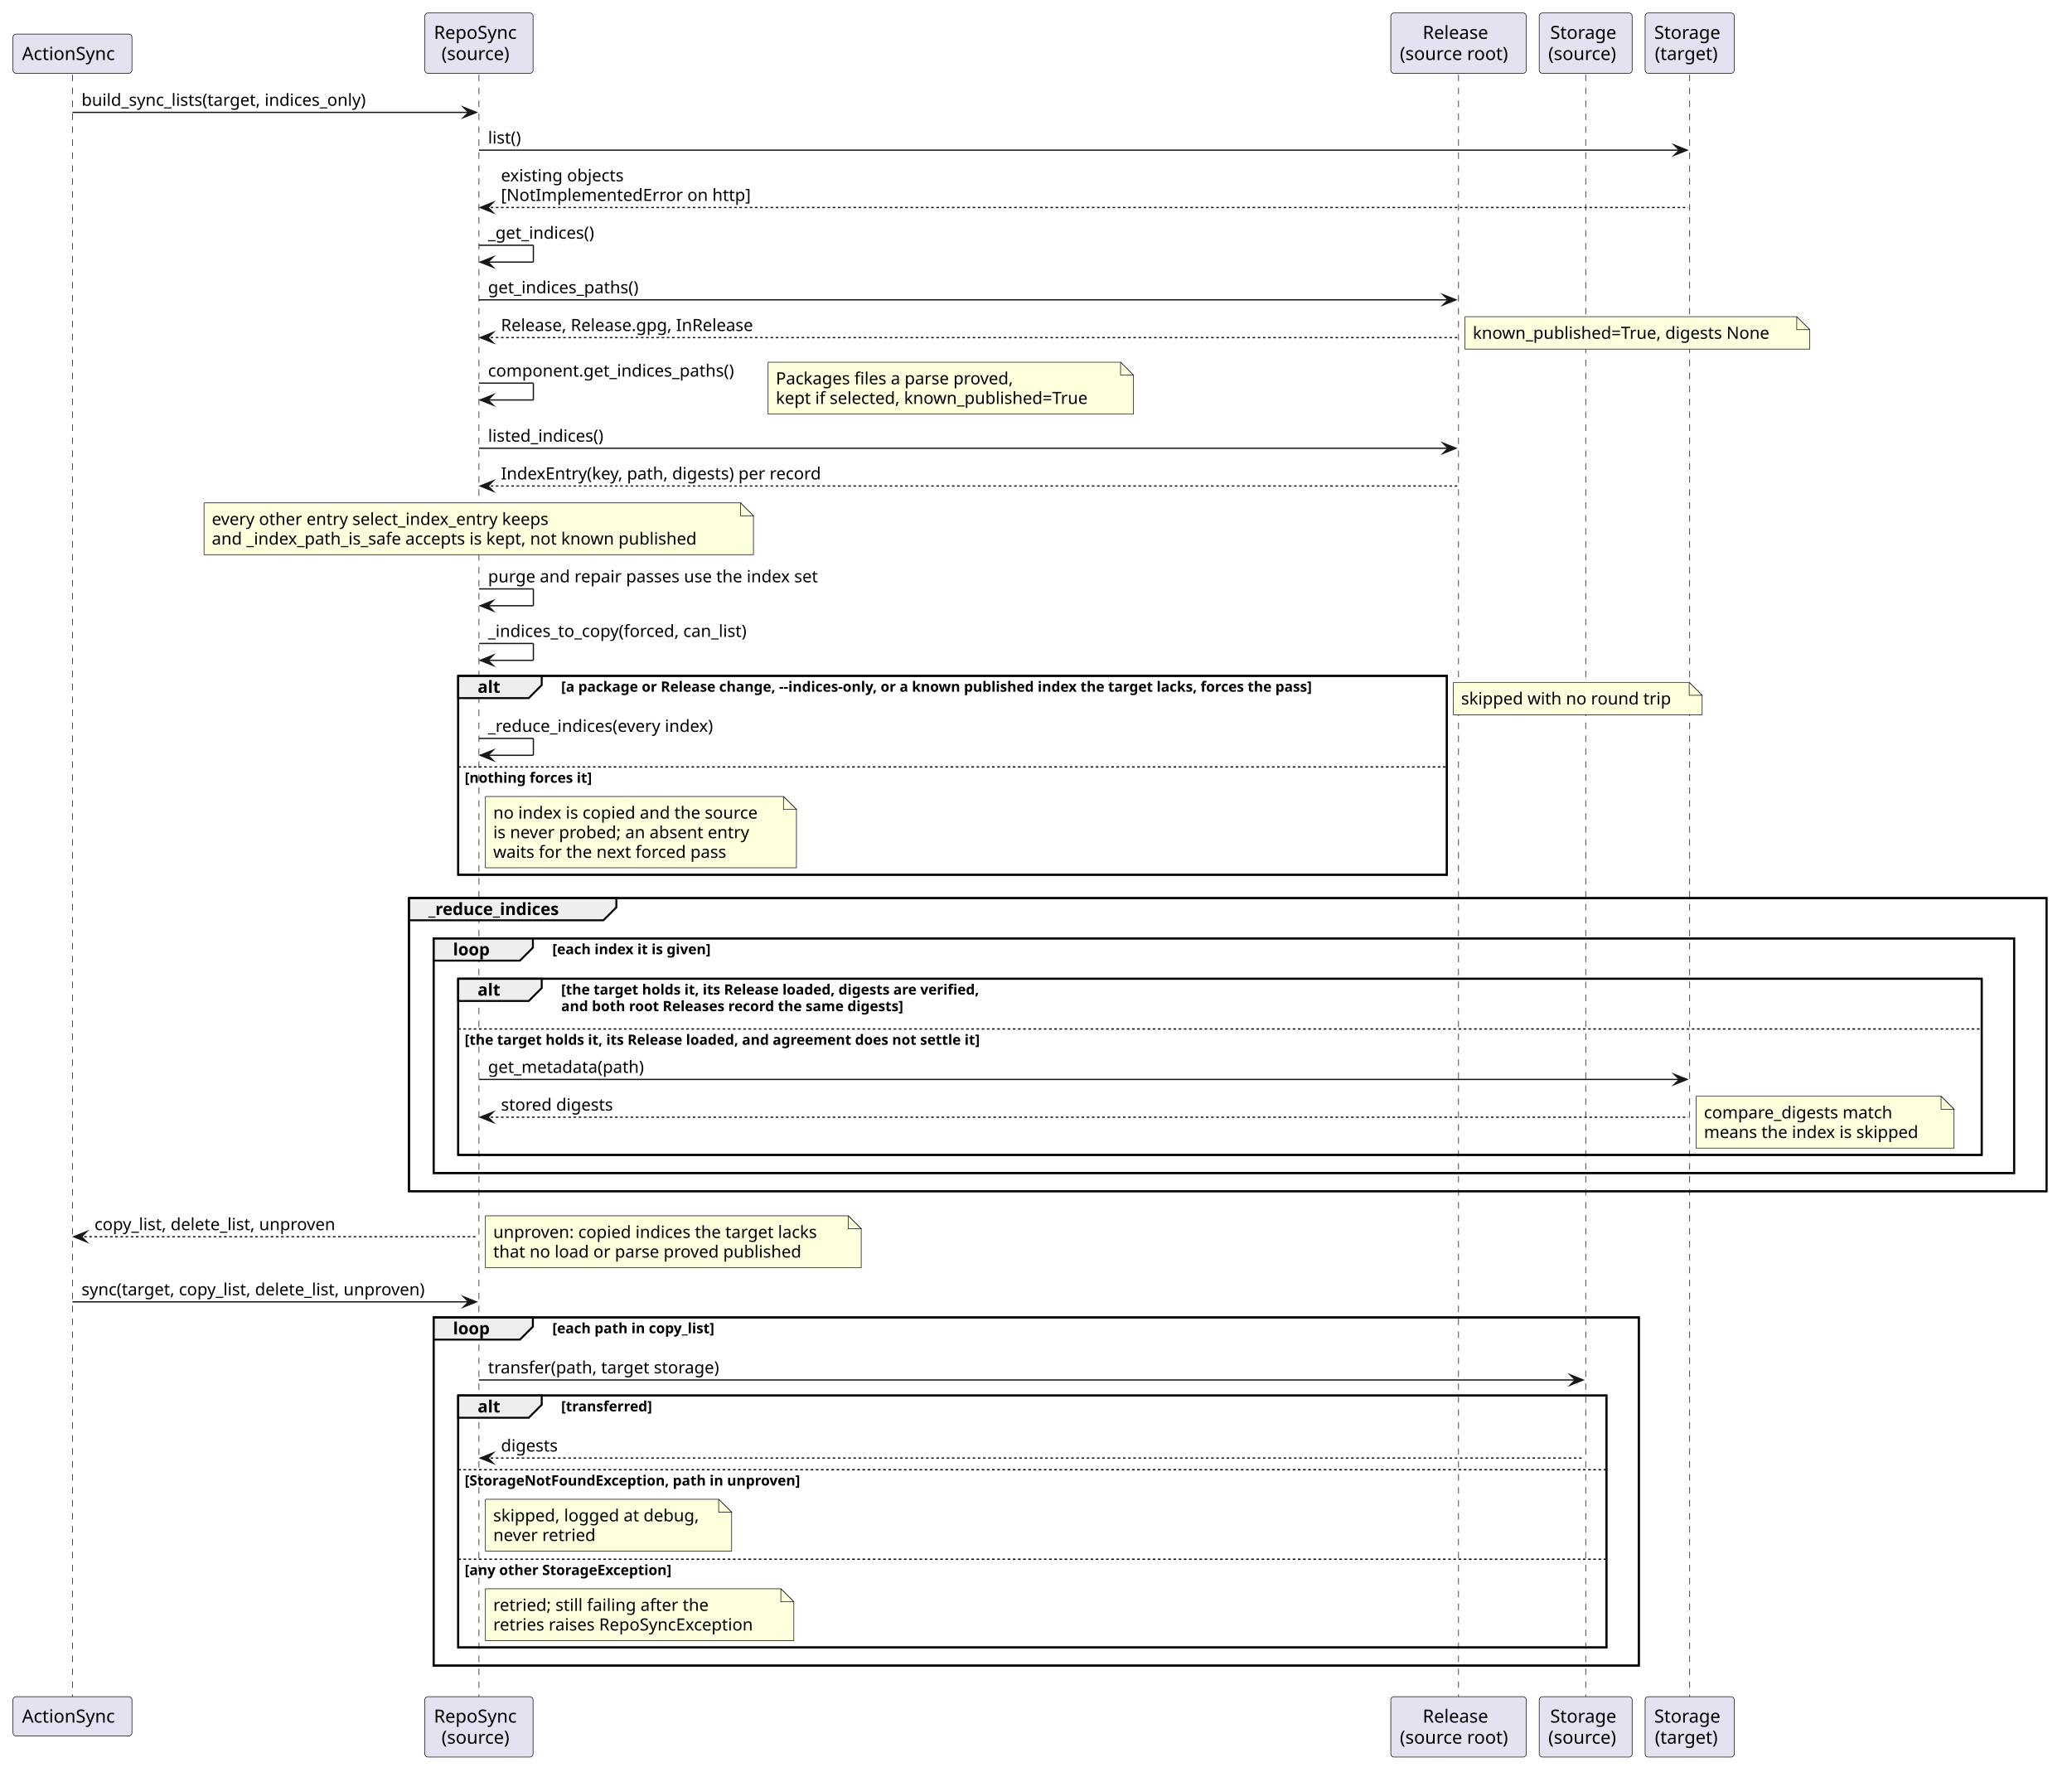
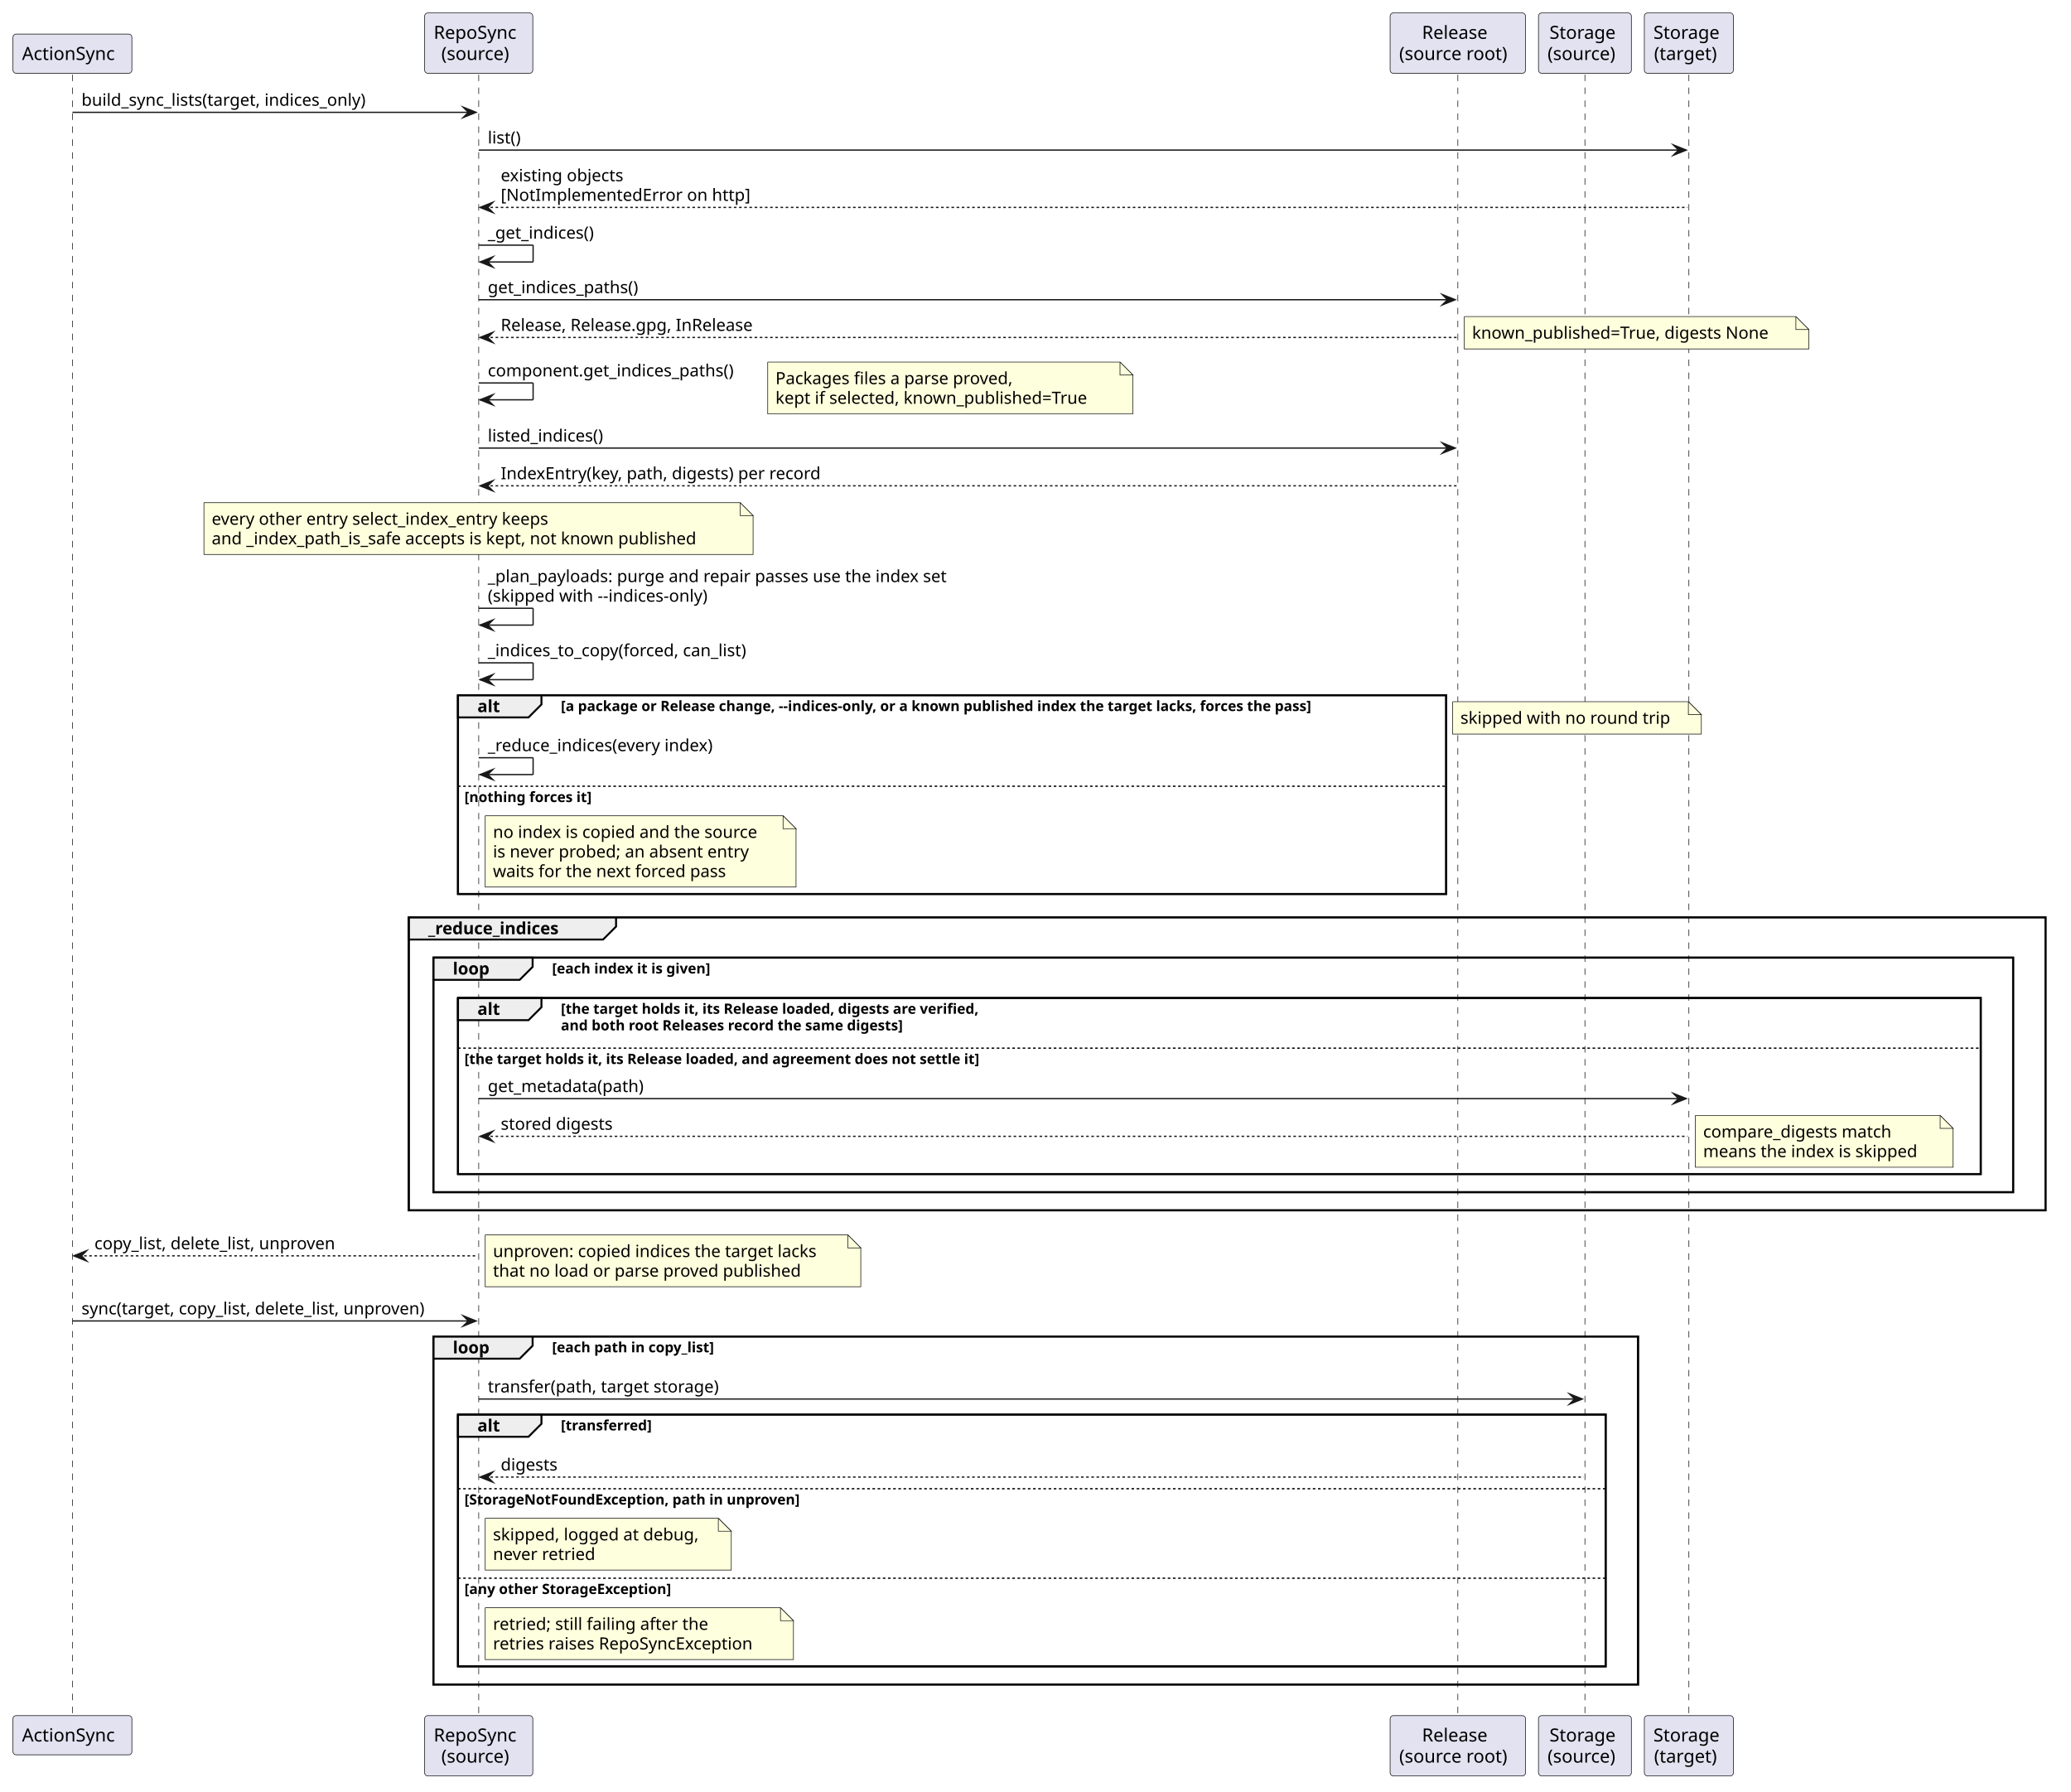
- <svg xmlns="http://www.w3.org/2000/svg" version="1.1" data-diagram-type="SEQUENCE" style="width:1599px;height:1367px;background:#FFFFFF;" width="1599px" height="1367px" viewBox="0 0 1599 1367" zoomAndPan="magnify" preserveAspectRatio="none" contentStyleType="text/css">
+ <svg xmlns="http://www.w3.org/2000/svg" version="1.1" data-diagram-type="SEQUENCE" style="width:1599px;height:1383px;background:#FFFFFF;" width="1599px" height="1383px" viewBox="0 0 1599 1383" zoomAndPan="magnify" preserveAspectRatio="none" contentStyleType="text/css">
  <defs />
  <g font-family="sans-serif" lengthAdjust="spacing">
-     <rect x="353.611" y="521.586" width="762.962" height="153.469" fill="none" style="stroke:#000;stroke-width:1.5;" />
-     <rect x="315.611" y="693.055" width="1263.698" height="226.211" fill="none" style="stroke:#000;stroke-width:1.5;" />
-     <rect x="334.611" y="724.188" width="1219.698" height="181.078" fill="none" style="stroke:#000;stroke-width:1.5;" />
-     <rect x="353.611" y="755.32" width="1175.698" height="135.945" fill="none" style="stroke:#000;stroke-width:1.5;" />
-     <rect x="334.611" y="1016.664" width="930.098" height="268.672" fill="none" style="stroke:#000;stroke-width:1.5;" />
-     <rect x="353.611" y="1076.93" width="886.098" height="194.406" fill="none" style="stroke:#000;stroke-width:1.5;" />
+     <rect x="353.611" y="536.719" width="762.962" height="153.469" fill="none" style="stroke:#000;stroke-width:1.5;" />
+     <rect x="315.611" y="708.188" width="1263.698" height="226.211" fill="none" style="stroke:#000;stroke-width:1.5;" />
+     <rect x="334.611" y="739.32" width="1219.698" height="181.078" fill="none" style="stroke:#000;stroke-width:1.5;" />
+     <rect x="353.611" y="770.453" width="1175.698" height="135.945" fill="none" style="stroke:#000;stroke-width:1.5;" />
+     <rect x="334.611" y="1031.797" width="930.098" height="268.672" fill="none" style="stroke:#000;stroke-width:1.5;" />
+     <rect x="353.611" y="1092.063" width="886.098" height="194.406" fill="none" style="stroke:#000;stroke-width:1.5;" />
    <g class="participant-lifeline" data-qualified-name="ActionSync" data-entity-uid="part1" id="part1-lifeline" data-source-line="1">
      <g>
-         <rect x="52.417" y="57.594" width="8" height="1251.742" fill="#000" fill-opacity="0" />
-         <line x1="55.917" y1="57.594" x2="55.917" y2="1309.336" style="stroke:#181818;stroke-width:0.5;stroke-dasharray:5,5;" />
+         <rect x="52.417" y="57.594" width="8" height="1266.875" fill="#000" fill-opacity="0" />
+         <line x1="55.917" y1="57.594" x2="55.917" y2="1324.469" style="stroke:#181818;stroke-width:0.5;stroke-dasharray:5,5;" />
      </g>
    </g>
    <g class="participant-lifeline" data-qualified-name="Src" data-entity-uid="part2" id="part2-lifeline" data-source-line="2">
      <g>
-         <rect x="366.111" y="57.594" width="8" height="1251.742" fill="#000" fill-opacity="0" />
-         <line x1="369.611" y1="57.594" x2="369.611" y2="1309.336" style="stroke:#181818;stroke-width:0.5;stroke-dasharray:5,5;" />
+         <rect x="366.111" y="57.594" width="8" height="1266.875" fill="#000" fill-opacity="0" />
+         <line x1="369.611" y1="57.594" x2="369.611" y2="1324.469" style="stroke:#181818;stroke-width:0.5;stroke-dasharray:5,5;" />
      </g>
    </g>
    <g class="participant-lifeline" data-qualified-name="Rel" data-entity-uid="part3" id="part3-lifeline" data-source-line="3">
      <g>
-         <rect x="1122.074" y="57.594" width="8" height="1251.742" fill="#000" fill-opacity="0" />
-         <line x1="1125.574" y1="57.594" x2="1125.574" y2="1309.336" style="stroke:#181818;stroke-width:0.5;stroke-dasharray:5,5;" />
+         <rect x="1122.074" y="57.594" width="8" height="1266.875" fill="#000" fill-opacity="0" />
+         <line x1="1125.574" y1="57.594" x2="1125.574" y2="1324.469" style="stroke:#181818;stroke-width:0.5;stroke-dasharray:5,5;" />
      </g>
    </g>
    <g class="participant-lifeline" data-qualified-name="SStor" data-entity-uid="part4" id="part4-lifeline" data-source-line="4">
      <g>
-         <rect x="1220.209" y="57.594" width="8" height="1251.742" fill="#000" fill-opacity="0" />
-         <line x1="1223.709" y1="57.594" x2="1223.709" y2="1309.336" style="stroke:#181818;stroke-width:0.5;stroke-dasharray:5,5;" />
+         <rect x="1220.209" y="57.594" width="8" height="1266.875" fill="#000" fill-opacity="0" />
+         <line x1="1223.709" y1="57.594" x2="1223.709" y2="1324.469" style="stroke:#181818;stroke-width:0.5;stroke-dasharray:5,5;" />
      </g>
    </g>
    <g class="participant-lifeline" data-qualified-name="TStor" data-entity-uid="part5" id="part5-lifeline" data-source-line="5">
      <g>
-         <rect x="1300.459" y="57.594" width="8" height="1251.742" fill="#000" fill-opacity="0" />
-         <line x1="1303.959" y1="57.594" x2="1303.959" y2="1309.336" style="stroke:#181818;stroke-width:0.5;stroke-dasharray:5,5;" />
+         <rect x="1300.459" y="57.594" width="8" height="1266.875" fill="#000" fill-opacity="0" />
+         <line x1="1303.959" y1="57.594" x2="1303.959" y2="1324.469" style="stroke:#181818;stroke-width:0.5;stroke-dasharray:5,5;" />
      </g>
    </g>
    <g class="participant participant-head" data-qualified-name="ActionSync" data-entity-uid="part1" id="part1-head" data-source-line="1">
      <rect x="10" y="26.297" width="91.834" height="30.297" fill="#E2E2F0" style="stroke:#181818;stroke-width:0.5;" rx="2.5" ry="2.5" />
      <text x="17" y="46.292" fill="#000" font-size="14" textLength="77.834">ActionSync</text>
    </g>
    <g class="participant participant-head" data-qualified-name="Src" data-entity-uid="part2" id="part2-head" data-source-line="2">
      <rect x="327.844" y="10" width="83.535" height="46.594" fill="#E2E2F0" style="stroke:#181818;stroke-width:0.5;" rx="2.5" ry="2.5" />
      <text x="334.844" y="29.995" fill="#000" font-size="14" textLength="69.535">RepoSync</text>
      <text x="340.75" y="46.292" fill="#000" font-size="14" textLength="57.723">(source)</text>
    </g>
    <g class="participant participant-head" data-qualified-name="Rel" data-entity-uid="part3" id="part3-head" data-source-line="3">
      <rect x="1073.299" y="10" width="104.549" height="46.594" fill="#E2E2F0" style="stroke:#181818;stroke-width:0.5;" rx="2.5" ry="2.5" />
      <text x="1097.909" y="29.995" fill="#000" font-size="14" textLength="55.33">Release</text>
      <text x="1080.299" y="46.292" fill="#000" font-size="14" textLength="90.549">(source root)</text>
    </g>
    <g class="participant participant-head" data-qualified-name="SStor" data-entity-uid="part4" id="part4-head" data-source-line="4">
      <rect x="1187.848" y="10" width="71.723" height="46.594" fill="#E2E2F0" style="stroke:#181818;stroke-width:0.5;" rx="2.5" ry="2.5" />
      <text x="1196.321" y="29.995" fill="#000" font-size="14" textLength="54.776">Storage</text>
      <text x="1194.848" y="46.292" fill="#000" font-size="14" textLength="57.723">(source)</text>
    </g>
    <g class="participant participant-head" data-qualified-name="TStor" data-entity-uid="part5" id="part5-head" data-source-line="5">
      <rect x="1269.571" y="10" width="68.776" height="46.594" fill="#E2E2F0" style="stroke:#181818;stroke-width:0.5;" rx="2.5" ry="2.5" />
      <text x="1276.571" y="29.995" fill="#000" font-size="14" textLength="54.776">Storage</text>
      <text x="1277.09" y="46.292" fill="#000" font-size="14" textLength="53.737">(target)</text>
    </g>
    <g class="participant participant-tail" data-qualified-name="ActionSync" data-entity-uid="part1" id="part1-tail" data-source-line="1">
-       <rect x="10" y="1309.336" width="91.834" height="30.297" fill="#E2E2F0" style="stroke:#181818;stroke-width:0.5;" rx="2.5" ry="2.5" />
-       <text x="17" y="1329.331" fill="#000" font-size="14" textLength="77.834">ActionSync</text>
+       <rect x="10" y="1324.469" width="91.834" height="30.297" fill="#E2E2F0" style="stroke:#181818;stroke-width:0.5;" rx="2.5" ry="2.5" />
+       <text x="17" y="1344.464" fill="#000" font-size="14" textLength="77.834">ActionSync</text>
    </g>
    <g class="participant participant-tail" data-qualified-name="Src" data-entity-uid="part2" id="part2-tail" data-source-line="2">
-       <rect x="327.844" y="1309.336" width="83.535" height="46.594" fill="#E2E2F0" style="stroke:#181818;stroke-width:0.5;" rx="2.5" ry="2.5" />
-       <text x="334.844" y="1329.331" fill="#000" font-size="14" textLength="69.535">RepoSync</text>
-       <text x="340.75" y="1345.628" fill="#000" font-size="14" textLength="57.723">(source)</text>
+       <rect x="327.844" y="1324.469" width="83.535" height="46.594" fill="#E2E2F0" style="stroke:#181818;stroke-width:0.5;" rx="2.5" ry="2.5" />
+       <text x="334.844" y="1344.464" fill="#000" font-size="14" textLength="69.535">RepoSync</text>
+       <text x="340.75" y="1360.761" fill="#000" font-size="14" textLength="57.723">(source)</text>
    </g>
    <g class="participant participant-tail" data-qualified-name="Rel" data-entity-uid="part3" id="part3-tail" data-source-line="3">
-       <rect x="1073.299" y="1309.336" width="104.549" height="46.594" fill="#E2E2F0" style="stroke:#181818;stroke-width:0.5;" rx="2.5" ry="2.5" />
-       <text x="1097.909" y="1329.331" fill="#000" font-size="14" textLength="55.33">Release</text>
-       <text x="1080.299" y="1345.628" fill="#000" font-size="14" textLength="90.549">(source root)</text>
+       <rect x="1073.299" y="1324.469" width="104.549" height="46.594" fill="#E2E2F0" style="stroke:#181818;stroke-width:0.5;" rx="2.5" ry="2.5" />
+       <text x="1097.909" y="1344.464" fill="#000" font-size="14" textLength="55.33">Release</text>
+       <text x="1080.299" y="1360.761" fill="#000" font-size="14" textLength="90.549">(source root)</text>
    </g>
    <g class="participant participant-tail" data-qualified-name="SStor" data-entity-uid="part4" id="part4-tail" data-source-line="4">
-       <rect x="1187.848" y="1309.336" width="71.723" height="46.594" fill="#E2E2F0" style="stroke:#181818;stroke-width:0.5;" rx="2.5" ry="2.5" />
-       <text x="1196.321" y="1329.331" fill="#000" font-size="14" textLength="54.776">Storage</text>
-       <text x="1194.848" y="1345.628" fill="#000" font-size="14" textLength="57.723">(source)</text>
+       <rect x="1187.848" y="1324.469" width="71.723" height="46.594" fill="#E2E2F0" style="stroke:#181818;stroke-width:0.5;" rx="2.5" ry="2.5" />
+       <text x="1196.321" y="1344.464" fill="#000" font-size="14" textLength="54.776">Storage</text>
+       <text x="1194.848" y="1360.761" fill="#000" font-size="14" textLength="57.723">(source)</text>
    </g>
    <g class="participant participant-tail" data-qualified-name="TStor" data-entity-uid="part5" id="part5-tail" data-source-line="5">
-       <rect x="1269.571" y="1309.336" width="68.776" height="46.594" fill="#E2E2F0" style="stroke:#181818;stroke-width:0.5;" rx="2.5" ry="2.5" />
-       <text x="1276.571" y="1329.331" fill="#000" font-size="14" textLength="54.776">Storage</text>
-       <text x="1277.09" y="1345.628" fill="#000" font-size="14" textLength="53.737">(target)</text>
+       <rect x="1269.571" y="1324.469" width="68.776" height="46.594" fill="#E2E2F0" style="stroke:#181818;stroke-width:0.5;" rx="2.5" ry="2.5" />
+       <text x="1276.571" y="1344.464" fill="#000" font-size="14" textLength="54.776">Storage</text>
+       <text x="1277.09" y="1360.761" fill="#000" font-size="14" textLength="53.737">(target)</text>
    </g>
    <g class="message" data-entity-1="part1" data-entity-2="part2" id="msg1" data-source-line="7">
      <polygon points="357.611,82.727,367.611,86.727,357.611,90.727,361.611,86.727" fill="#181818" style="stroke:#181818;stroke-width:1;stroke-linejoin:miter;stroke-miterlimit:10;" />
      <line x1="55.917" y1="86.727" x2="363.611" y2="86.727" style="stroke:#181818;stroke-width:1;" />
      <text x="62.917" y="81.661" fill="#000" font-size="13" textLength="238.481">build_sync_lists(target, indices_only)</text>
    </g>
    <g class="message" data-entity-1="part2" data-entity-2="part5" id="msg2" data-source-line="8">
      <polygon points="1291.959,111.859,1301.959,115.859,1291.959,119.859,1295.959,115.859" fill="#181818" style="stroke:#181818;stroke-width:1;stroke-linejoin:miter;stroke-miterlimit:10;" />
      <line x1="369.611" y1="115.859" x2="1297.959" y2="115.859" style="stroke:#181818;stroke-width:1;" />
      <text x="376.611" y="110.793" fill="#000" font-size="13" textLength="29.237">list()</text>
    </g>
    <g class="message" data-entity-1="part5" data-entity-2="part2" id="msg3" data-source-line="9">
      <polygon points="380.611,156.125,370.611,160.125,380.611,164.125,376.611,160.125" fill="#181818" style="stroke:#181818;stroke-width:1;stroke-linejoin:miter;stroke-miterlimit:10;" />
      <line x1="374.611" y1="160.125" x2="1302.959" y2="160.125" style="stroke:#181818;stroke-width:1;stroke-dasharray:2,2;" />
      <text x="386.611" y="139.926" fill="#000" font-size="13" textLength="102.242">existing objects</text>
      <text x="386.611" y="155.059" fill="#000" font-size="13" textLength="202.871">[NotImplementedError on http]</text>
    </g>
    <g class="message" data-entity-1="part2" data-entity-2="part2" id="msg4" data-source-line="11">
      <line x1="369.611" y1="189.258" x2="411.611" y2="189.258" style="stroke:#181818;stroke-width:1;" />
      <line x1="411.611" y1="189.258" x2="411.611" y2="202.258" style="stroke:#181818;stroke-width:1;" />
      <line x1="370.611" y1="202.258" x2="411.611" y2="202.258" style="stroke:#181818;stroke-width:1;" />
      <polygon points="380.611,198.258,370.611,202.258,380.611,206.258,376.611,202.258" fill="#181818" style="stroke:#181818;stroke-width:1;stroke-linejoin:miter;stroke-miterlimit:10;" />
      <text x="376.611" y="184.192" fill="#000" font-size="13" textLength="90.124">_get_indices()</text>
    </g>
    <g class="message" data-entity-1="part2" data-entity-2="part3" id="msg5" data-source-line="12">
      <polygon points="1113.574,227.391,1123.574,231.391,1113.574,235.391,1117.574,231.391" fill="#181818" style="stroke:#181818;stroke-width:1;stroke-linejoin:miter;stroke-miterlimit:10;" />
      <line x1="369.611" y1="231.391" x2="1119.574" y2="231.391" style="stroke:#181818;stroke-width:1;" />
      <text x="376.611" y="226.325" fill="#000" font-size="13" textLength="126.452">get_indices_paths()</text>
    </g>
    <g class="message" data-entity-1="part3" data-entity-2="part2" id="msg6" data-source-line="13">
      <polygon points="380.611,256.523,370.611,260.523,380.611,264.523,376.611,260.523" fill="#181818" style="stroke:#181818;stroke-width:1;stroke-linejoin:miter;stroke-miterlimit:10;" />
      <line x1="374.611" y1="260.523" x2="1124.574" y2="260.523" style="stroke:#181818;stroke-width:1;stroke-dasharray:2,2;" />
      <text x="386.611" y="255.458" fill="#000" font-size="13" textLength="211.625">Release, Release.gpg, InRelease</text>
    </g>
    <path d="M1130.574,244.391 L1130.574,269.391 L1396.574,269.391 L1396.574,254.391 L1386.574,244.391 L1130.574,244.391" style="stroke:#181818;stroke-width:0.5;" fill="#FEFFDD" />
    <path d="M1386.574,244.391 L1386.574,254.391 L1396.574,254.391 L1386.574,244.391" style="stroke:#181818;stroke-width:0.5;" fill="#FEFFDD" />
    <text x="1136.574" y="261.458" fill="#000" font-size="13" textLength="245.807">known_published=True, digests None</text>
    <g class="message" data-entity-1="part2" data-entity-2="part2" id="msg7" data-source-line="15">
      <line x1="369.611" y1="295.656" x2="411.611" y2="295.656" style="stroke:#181818;stroke-width:1;" />
      <line x1="411.611" y1="295.656" x2="411.611" y2="308.656" style="stroke:#181818;stroke-width:1;" />
      <line x1="370.611" y1="308.656" x2="411.611" y2="308.656" style="stroke:#181818;stroke-width:1;" />
      <polygon points="380.611,304.656,370.611,308.656,380.611,312.656,376.611,308.656" fill="#181818" style="stroke:#181818;stroke-width:1;stroke-linejoin:miter;stroke-miterlimit:10;" />
      <text x="376.611" y="290.59" fill="#000" font-size="13" textLength="204.128">component.get_indices_paths()</text>
    </g>
    <path d="M592.739,279.523 L592.739,319.523 L874.739,319.523 L874.739,289.523 L864.739,279.523 L592.739,279.523" style="stroke:#181818;stroke-width:0.5;" fill="#FEFFDD" />
    <path d="M864.739,279.523 L864.739,289.523 L874.739,289.523 L864.739,279.523" style="stroke:#181818;stroke-width:0.5;" fill="#FEFFDD" />
    <text x="598.739" y="296.59" fill="#000" font-size="13" textLength="198.498">Packages files a parse proved,</text>
    <text x="598.739" y="311.723" fill="#000" font-size="13" textLength="261.206">kept if selected, known_published=True</text>
    <g class="message" data-entity-1="part2" data-entity-2="part3" id="msg8" data-source-line="17">
      <polygon points="1113.574,341.922,1123.574,345.922,1113.574,349.922,1117.574,345.922" fill="#181818" style="stroke:#181818;stroke-width:1;stroke-linejoin:miter;stroke-miterlimit:10;" />
      <line x1="369.611" y1="345.922" x2="1119.574" y2="345.922" style="stroke:#181818;stroke-width:1;" />
      <text x="376.611" y="340.856" fill="#000" font-size="13" textLength="97.621">listed_indices()</text>
    </g>
    <g class="message" data-entity-1="part3" data-entity-2="part2" id="msg9" data-source-line="18">
      <polygon points="380.611,371.055,370.611,375.055,380.611,379.055,376.611,375.055" fill="#181818" style="stroke:#181818;stroke-width:1;stroke-linejoin:miter;stroke-miterlimit:10;" />
      <line x1="374.611" y1="375.055" x2="1124.574" y2="375.055" style="stroke:#181818;stroke-width:1;stroke-dasharray:2,2;" />
      <text x="386.611" y="369.989" fill="#000" font-size="13" textLength="268.709">IndexEntry(key, path, digests) per record</text>
    </g>
    <path d="M157.453,388.055 L157.453,428.055 L581.453,428.055 L581.453,398.055 L571.453,388.055 L157.453,388.055" style="stroke:#181818;stroke-width:0.5;" fill="#FEFFDD" />
    <path d="M571.453,388.055 L571.453,398.055 L581.453,398.055 L571.453,388.055" style="stroke:#181818;stroke-width:0.5;" fill="#FEFFDD" />
    <text x="163.453" y="405.122" fill="#000" font-size="13" textLength="282.604">every other entry select_index_entry keeps</text>
    <text x="163.453" y="420.254" fill="#000" font-size="13" textLength="403.317">and _index_path_is_safe accepts is kept, not known published</text>
    <g class="message" data-entity-1="part2" data-entity-2="part2" id="msg10" data-source-line="22">
-       <line x1="369.611" y1="454.453" x2="411.611" y2="454.453" style="stroke:#181818;stroke-width:1;" />
-       <line x1="411.611" y1="454.453" x2="411.611" y2="467.453" style="stroke:#181818;stroke-width:1;" />
-       <line x1="370.611" y1="467.453" x2="411.611" y2="467.453" style="stroke:#181818;stroke-width:1;" />
-       <polygon points="380.611,463.453,370.611,467.453,380.611,471.453,376.611,467.453" fill="#181818" style="stroke:#181818;stroke-width:1;stroke-linejoin:miter;stroke-miterlimit:10;" />
-       <text x="376.611" y="449.387" fill="#000" font-size="13" textLength="274.53">purge and repair passes use the index set</text>
+       <line x1="369.611" y1="469.586" x2="411.611" y2="469.586" style="stroke:#181818;stroke-width:1;" />
+       <line x1="411.611" y1="469.586" x2="411.611" y2="482.586" style="stroke:#181818;stroke-width:1;" />
+       <line x1="370.611" y1="482.586" x2="411.611" y2="482.586" style="stroke:#181818;stroke-width:1;" />
+       <polygon points="380.611,478.586,370.611,482.586,380.611,486.586,376.611,482.586" fill="#181818" style="stroke:#181818;stroke-width:1;stroke-linejoin:miter;stroke-miterlimit:10;" />
+       <text x="376.611" y="449.387" fill="#000" font-size="13" textLength="382.58">_plan_payloads: purge and repair passes use the index set</text>
+       <text x="376.611" y="464.52" fill="#000" font-size="13" textLength="183.86">(skipped with --indices-only)</text>
    </g>
    <g class="message" data-entity-1="part2" data-entity-2="part2" id="msg11" data-source-line="24">
-       <line x1="369.611" y1="496.586" x2="411.611" y2="496.586" style="stroke:#181818;stroke-width:1;" />
-       <line x1="411.611" y1="496.586" x2="411.611" y2="509.586" style="stroke:#181818;stroke-width:1;" />
-       <line x1="370.611" y1="509.586" x2="411.611" y2="509.586" style="stroke:#181818;stroke-width:1;" />
-       <polygon points="380.611,505.586,370.611,509.586,380.611,513.586,376.611,509.586" fill="#181818" style="stroke:#181818;stroke-width:1;stroke-linejoin:miter;stroke-miterlimit:10;" />
-       <text x="376.611" y="491.52" fill="#000" font-size="13" textLength="217.858">_indices_to_copy(forced, can_list)</text>
-     </g>
-     <path d="M353.611,521.586 L418.054,521.586 L418.054,528.719 L408.054,538.719 L353.611,538.719 L353.611,521.586" style="stroke:#000;stroke-width:1.5;" fill="#EEE" />
-     <rect x="353.611" y="521.586" width="762.962" height="153.469" fill="none" style="stroke:#000;stroke-width:1.5;" />
-     <text x="368.611" y="534.653" fill="#000" font-size="13" textLength="19.443" font-weight="700">alt</text>
-     <text x="433.054" y="533.796" fill="#000" font-size="11" textLength="667.52" font-weight="700">[a package or Release change, --indices-only, or a known published index the target lacks, forces the pass]</text>
-     <path d="M1121.574,526.586 L1121.574,551.586 L1313.574,551.586 L1313.574,536.586 L1303.574,526.586 L1121.574,526.586" style="stroke:#181818;stroke-width:0.5;" fill="#FEFFDD" />
-     <path d="M1303.574,526.586 L1303.574,536.586 L1313.574,536.586 L1303.574,526.586" style="stroke:#181818;stroke-width:0.5;" fill="#FEFFDD" />
-     <text x="1127.574" y="543.653" fill="#000" font-size="13" textLength="171.304">skipped with no round trip</text>
+       <line x1="369.611" y1="511.719" x2="411.611" y2="511.719" style="stroke:#181818;stroke-width:1;" />
+       <line x1="411.611" y1="511.719" x2="411.611" y2="524.719" style="stroke:#181818;stroke-width:1;" />
+       <line x1="370.611" y1="524.719" x2="411.611" y2="524.719" style="stroke:#181818;stroke-width:1;" />
+       <polygon points="380.611,520.719,370.611,524.719,380.611,528.719,376.611,524.719" fill="#181818" style="stroke:#181818;stroke-width:1;stroke-linejoin:miter;stroke-miterlimit:10;" />
+       <text x="376.611" y="506.653" fill="#000" font-size="13" textLength="217.858">_indices_to_copy(forced, can_list)</text>
+     </g>
+     <path d="M353.611,536.719 L418.054,536.719 L418.054,543.852 L408.054,553.852 L353.611,553.852 L353.611,536.719" style="stroke:#000;stroke-width:1.5;" fill="#EEE" />
+     <rect x="353.611" y="536.719" width="762.962" height="153.469" fill="none" style="stroke:#000;stroke-width:1.5;" />
+     <text x="368.611" y="549.786" fill="#000" font-size="13" textLength="19.443" font-weight="700">alt</text>
+     <text x="433.054" y="548.929" fill="#000" font-size="11" textLength="667.52" font-weight="700">[a package or Release change, --indices-only, or a known published index the target lacks, forces the pass]</text>
+     <path d="M1121.574,541.719 L1121.574,566.719 L1313.574,566.719 L1313.574,551.719 L1303.574,541.719 L1121.574,541.719" style="stroke:#181818;stroke-width:0.5;" fill="#FEFFDD" />
+     <path d="M1303.574,541.719 L1303.574,551.719 L1313.574,551.719 L1303.574,541.719" style="stroke:#181818;stroke-width:0.5;" fill="#FEFFDD" />
+     <text x="1127.574" y="558.786" fill="#000" font-size="13" textLength="171.304">skipped with no round trip</text>
    <g class="message" data-entity-1="part2" data-entity-2="part2" id="msg12" data-source-line="26">
-       <line x1="369.611" y1="569.852" x2="411.611" y2="569.852" style="stroke:#181818;stroke-width:1;" />
-       <line x1="411.611" y1="569.852" x2="411.611" y2="582.852" style="stroke:#181818;stroke-width:1;" />
-       <line x1="370.611" y1="582.852" x2="411.611" y2="582.852" style="stroke:#181818;stroke-width:1;" />
-       <polygon points="380.611,578.852,370.611,582.852,380.611,586.852,376.611,582.852" fill="#181818" style="stroke:#181818;stroke-width:1;stroke-linejoin:miter;stroke-miterlimit:10;" />
-       <text x="376.611" y="564.786" fill="#000" font-size="13" textLength="190.411">_reduce_indices(every index)</text>
-     </g>
-     <line x1="353.611" y1="591.852" x2="1116.574" y2="591.852" style="stroke:#000;stroke-width:1;stroke-dasharray:2,2;" />
-     <text x="358.611" y="604.062" fill="#000" font-size="11" textLength="112.992" font-weight="700">[nothing forces it]</text>
-     <path d="M374.611,614.656 L374.611,669.656 L614.611,669.656 L614.611,624.656 L604.611,614.656 L374.611,614.656" style="stroke:#181818;stroke-width:0.5;" fill="#FEFFDD" />
-     <path d="M604.611,614.656 L604.611,624.656 L614.611,624.656 L604.611,614.656" style="stroke:#181818;stroke-width:0.5;" fill="#FEFFDD" />
-     <text x="380.611" y="631.723" fill="#000" font-size="13" textLength="219.629">no index is copied and the source</text>
-     <text x="380.611" y="646.856" fill="#000" font-size="13" textLength="213.656">is never probed; an absent entry</text>
-     <text x="380.611" y="661.989" fill="#000" font-size="13" textLength="194.016">waits for the next forced pass</text>
-     <path d="M315.611,693.055 L475.656,693.055 L475.656,700.188 L465.656,710.188 L315.611,710.188 L315.611,693.055" style="stroke:#000;stroke-width:1.5;" fill="#EEE" />
-     <rect x="315.611" y="693.055" width="1263.698" height="226.211" fill="none" style="stroke:#000;stroke-width:1.5;" />
-     <text x="330.611" y="706.122" fill="#000" font-size="13" textLength="115.045" font-weight="700">_reduce_indices</text>
-     <path d="M334.611,724.188 L411.235,724.188 L411.235,731.32 L401.235,741.32 L334.611,741.32 L334.611,724.188" style="stroke:#000;stroke-width:1.5;" fill="#EEE" />
-     <rect x="334.611" y="724.188" width="1219.698" height="181.078" fill="none" style="stroke:#000;stroke-width:1.5;" />
-     <text x="349.611" y="737.254" fill="#000" font-size="13" textLength="31.624" font-weight="700">loop</text>
-     <text x="426.235" y="736.398" fill="#000" font-size="11" textLength="142.092" font-weight="700">[each index it is given]</text>
-     <path d="M353.611,755.32 L418.054,755.32 L418.054,762.453 L408.054,772.453 L353.611,772.453 L353.611,755.32" style="stroke:#000;stroke-width:1.5;" fill="#EEE" />
-     <rect x="353.611" y="755.32" width="1175.698" height="135.945" fill="none" style="stroke:#000;stroke-width:1.5;" />
-     <text x="368.611" y="768.387" fill="#000" font-size="13" textLength="19.443" font-weight="700">alt</text>
-     <text x="433.054" y="767.531" fill="#000" font-size="11" textLength="373.372" font-weight="700">[the target holds it, its Release loaded, digests are verified,</text>
-     <text x="433.054" y="780.335" fill="#000" font-size="11" textLength="303.456" font-weight="700">and both root Releases record the same digests]</text>
-     <line x1="353.611" y1="794.063" x2="1529.309" y2="794.063" style="stroke:#000;stroke-width:1;stroke-dasharray:2,2;" />
-     <text x="358.611" y="806.273" fill="#000" font-size="11" textLength="458.004" font-weight="700">[the target holds it, its Release loaded, and agreement does not settle it]</text>
+       <line x1="369.611" y1="584.984" x2="411.611" y2="584.984" style="stroke:#181818;stroke-width:1;" />
+       <line x1="411.611" y1="584.984" x2="411.611" y2="597.984" style="stroke:#181818;stroke-width:1;" />
+       <line x1="370.611" y1="597.984" x2="411.611" y2="597.984" style="stroke:#181818;stroke-width:1;" />
+       <polygon points="380.611,593.984,370.611,597.984,380.611,601.984,376.611,597.984" fill="#181818" style="stroke:#181818;stroke-width:1;stroke-linejoin:miter;stroke-miterlimit:10;" />
+       <text x="376.611" y="579.918" fill="#000" font-size="13" textLength="190.411">_reduce_indices(every index)</text>
+     </g>
+     <line x1="353.611" y1="606.984" x2="1116.574" y2="606.984" style="stroke:#000;stroke-width:1;stroke-dasharray:2,2;" />
+     <text x="358.611" y="619.195" fill="#000" font-size="11" textLength="112.992" font-weight="700">[nothing forces it]</text>
+     <path d="M374.611,629.789 L374.611,684.789 L614.611,684.789 L614.611,639.789 L604.611,629.789 L374.611,629.789" style="stroke:#181818;stroke-width:0.5;" fill="#FEFFDD" />
+     <path d="M604.611,629.789 L604.611,639.789 L614.611,639.789 L604.611,629.789" style="stroke:#181818;stroke-width:0.5;" fill="#FEFFDD" />
+     <text x="380.611" y="646.856" fill="#000" font-size="13" textLength="219.629">no index is copied and the source</text>
+     <text x="380.611" y="661.989" fill="#000" font-size="13" textLength="213.656">is never probed; an absent entry</text>
+     <text x="380.611" y="677.122" fill="#000" font-size="13" textLength="194.016">waits for the next forced pass</text>
+     <path d="M315.611,708.188 L475.656,708.188 L475.656,715.32 L465.656,725.32 L315.611,725.32 L315.611,708.188" style="stroke:#000;stroke-width:1.5;" fill="#EEE" />
+     <rect x="315.611" y="708.188" width="1263.698" height="226.211" fill="none" style="stroke:#000;stroke-width:1.5;" />
+     <text x="330.611" y="721.254" fill="#000" font-size="13" textLength="115.045" font-weight="700">_reduce_indices</text>
+     <path d="M334.611,739.32 L411.235,739.32 L411.235,746.453 L401.235,756.453 L334.611,756.453 L334.611,739.32" style="stroke:#000;stroke-width:1.5;" fill="#EEE" />
+     <rect x="334.611" y="739.32" width="1219.698" height="181.078" fill="none" style="stroke:#000;stroke-width:1.5;" />
+     <text x="349.611" y="752.387" fill="#000" font-size="13" textLength="31.624" font-weight="700">loop</text>
+     <text x="426.235" y="751.531" fill="#000" font-size="11" textLength="142.092" font-weight="700">[each index it is given]</text>
+     <path d="M353.611,770.453 L418.054,770.453 L418.054,777.586 L408.054,787.586 L353.611,787.586 L353.611,770.453" style="stroke:#000;stroke-width:1.5;" fill="#EEE" />
+     <rect x="353.611" y="770.453" width="1175.698" height="135.945" fill="none" style="stroke:#000;stroke-width:1.5;" />
+     <text x="368.611" y="783.52" fill="#000" font-size="13" textLength="19.443" font-weight="700">alt</text>
+     <text x="433.054" y="782.664" fill="#000" font-size="11" textLength="373.372" font-weight="700">[the target holds it, its Release loaded, digests are verified,</text>
+     <text x="433.054" y="795.468" fill="#000" font-size="11" textLength="303.456" font-weight="700">and both root Releases record the same digests]</text>
+     <line x1="353.611" y1="809.195" x2="1529.309" y2="809.195" style="stroke:#000;stroke-width:1;stroke-dasharray:2,2;" />
+     <text x="358.611" y="821.406" fill="#000" font-size="11" textLength="458.004" font-weight="700">[the target holds it, its Release loaded, and agreement does not settle it]</text>
    <g class="message" data-entity-1="part2" data-entity-2="part5" id="msg13" data-source-line="36">
-       <polygon points="1291.959,829,1301.959,833,1291.959,837,1295.959,833" fill="#181818" style="stroke:#181818;stroke-width:1;stroke-linejoin:miter;stroke-miterlimit:10;" />
-       <line x1="369.611" y1="833" x2="1297.959" y2="833" style="stroke:#181818;stroke-width:1;" />
-       <text x="376.611" y="827.934" fill="#000" font-size="13" textLength="130.552">get_metadata(path)</text>
+       <polygon points="1291.959,844.133,1301.959,848.133,1291.959,852.133,1295.959,848.133" fill="#181818" style="stroke:#181818;stroke-width:1;stroke-linejoin:miter;stroke-miterlimit:10;" />
+       <line x1="369.611" y1="848.133" x2="1297.959" y2="848.133" style="stroke:#181818;stroke-width:1;" />
+       <text x="376.611" y="843.067" fill="#000" font-size="13" textLength="130.552">get_metadata(path)</text>
    </g>
    <g class="message" data-entity-1="part5" data-entity-2="part2" id="msg14" data-source-line="37">
-       <polygon points="380.611,858.133,370.611,862.133,380.611,866.133,376.611,862.133" fill="#181818" style="stroke:#181818;stroke-width:1;stroke-linejoin:miter;stroke-miterlimit:10;" />
-       <line x1="374.611" y1="862.133" x2="1302.959" y2="862.133" style="stroke:#181818;stroke-width:1;stroke-dasharray:2,2;" />
-       <text x="386.611" y="857.067" fill="#000" font-size="13" textLength="92.308">stored digests</text>
-     </g>
-     <path d="M1308.959,846 L1308.959,886 L1507.959,886 L1507.959,856 L1497.959,846 L1308.959,846" style="stroke:#181818;stroke-width:0.5;" fill="#FEFFDD" />
-     <path d="M1497.959,846 L1497.959,856 L1507.959,856 L1497.959,846" style="stroke:#181818;stroke-width:0.5;" fill="#FEFFDD" />
-     <text x="1314.959" y="863.067" fill="#000" font-size="13" textLength="155.829">compare_digests match</text>
-     <text x="1314.959" y="878.2" fill="#000" font-size="13" textLength="178.35">means the index is skipped</text>
+       <polygon points="380.611,873.266,370.611,877.266,380.611,881.266,376.611,877.266" fill="#181818" style="stroke:#181818;stroke-width:1;stroke-linejoin:miter;stroke-miterlimit:10;" />
+       <line x1="374.611" y1="877.266" x2="1302.959" y2="877.266" style="stroke:#181818;stroke-width:1;stroke-dasharray:2,2;" />
+       <text x="386.611" y="872.2" fill="#000" font-size="13" textLength="92.308">stored digests</text>
+     </g>
+     <path d="M1308.959,861.133 L1308.959,901.133 L1507.959,901.133 L1507.959,871.133 L1497.959,861.133 L1308.959,861.133" style="stroke:#181818;stroke-width:0.5;" fill="#FEFFDD" />
+     <path d="M1497.959,861.133 L1497.959,871.133 L1507.959,871.133 L1497.959,861.133" style="stroke:#181818;stroke-width:0.5;" fill="#FEFFDD" />
+     <text x="1314.959" y="878.2" fill="#000" font-size="13" textLength="155.829">compare_digests match</text>
+     <text x="1314.959" y="893.333" fill="#000" font-size="13" textLength="178.35">means the index is skipped</text>
    <g class="message" data-entity-1="part2" data-entity-2="part1" id="msg15" data-source-line="43">
-       <polygon points="66.917,950.398,56.917,954.398,66.917,958.398,62.917,954.398" fill="#181818" style="stroke:#181818;stroke-width:1;stroke-linejoin:miter;stroke-miterlimit:10;" />
-       <line x1="60.917" y1="954.398" x2="368.611" y2="954.398" style="stroke:#181818;stroke-width:1;stroke-dasharray:2,2;" />
-       <text x="72.917" y="949.333" fill="#000" font-size="13" textLength="201.678">copy_list, delete_list, unproven</text>
-     </g>
-     <path d="M374.611,938.266 L374.611,978.266 L664.611,978.266 L664.611,948.266 L654.611,938.266 L374.611,938.266" style="stroke:#181818;stroke-width:0.5;" fill="#FEFFDD" />
-     <path d="M654.611,938.266 L654.611,948.266 L664.611,948.266 L654.611,938.266" style="stroke:#181818;stroke-width:0.5;" fill="#FEFFDD" />
-     <text x="380.611" y="955.333" fill="#000" font-size="13" textLength="269.966">unproven: copied indices the target lacks</text>
-     <text x="380.611" y="970.465" fill="#000" font-size="13" textLength="253.525">that no load or parse proved published</text>
+       <polygon points="66.917,965.531,56.917,969.531,66.917,973.531,62.917,969.531" fill="#181818" style="stroke:#181818;stroke-width:1;stroke-linejoin:miter;stroke-miterlimit:10;" />
+       <line x1="60.917" y1="969.531" x2="368.611" y2="969.531" style="stroke:#181818;stroke-width:1;stroke-dasharray:2,2;" />
+       <text x="72.917" y="964.465" fill="#000" font-size="13" textLength="201.678">copy_list, delete_list, unproven</text>
+     </g>
+     <path d="M374.611,953.398 L374.611,993.398 L664.611,993.398 L664.611,963.398 L654.611,953.398 L374.611,953.398" style="stroke:#181818;stroke-width:0.5;" fill="#FEFFDD" />
+     <path d="M654.611,953.398 L654.611,963.398 L664.611,963.398 L654.611,953.398" style="stroke:#181818;stroke-width:0.5;" fill="#FEFFDD" />
+     <text x="380.611" y="970.465" fill="#000" font-size="13" textLength="269.966">unproven: copied indices the target lacks</text>
+     <text x="380.611" y="985.598" fill="#000" font-size="13" textLength="253.525">that no load or parse proved published</text>
    <g class="message" data-entity-1="part1" data-entity-2="part2" id="msg16" data-source-line="46">
-       <polygon points="357.611,1000.664,367.611,1004.664,357.611,1008.664,361.611,1004.664" fill="#181818" style="stroke:#181818;stroke-width:1;stroke-linejoin:miter;stroke-miterlimit:10;" />
-       <line x1="55.917" y1="1004.664" x2="363.611" y2="1004.664" style="stroke:#181818;stroke-width:1;" />
-       <text x="62.917" y="999.598" fill="#000" font-size="13" textLength="289.694">sync(target, copy_list, delete_list, unproven)</text>
-     </g>
-     <path d="M334.611,1016.664 L411.235,1016.664 L411.235,1023.797 L401.235,1033.797 L334.611,1033.797 L334.611,1016.664" style="stroke:#000;stroke-width:1.5;" fill="#EEE" />
-     <rect x="334.611" y="1016.664" width="930.098" height="268.672" fill="none" style="stroke:#000;stroke-width:1.5;" />
-     <text x="349.611" y="1029.731" fill="#000" font-size="13" textLength="31.624" font-weight="700">loop</text>
-     <text x="426.235" y="1028.875" fill="#000" font-size="11" textLength="144.735" font-weight="700">[each path in copy_list]</text>
+       <polygon points="357.611,1015.797,367.611,1019.797,357.611,1023.797,361.611,1019.797" fill="#181818" style="stroke:#181818;stroke-width:1;stroke-linejoin:miter;stroke-miterlimit:10;" />
+       <line x1="55.917" y1="1019.797" x2="363.611" y2="1019.797" style="stroke:#181818;stroke-width:1;" />
+       <text x="62.917" y="1014.731" fill="#000" font-size="13" textLength="289.694">sync(target, copy_list, delete_list, unproven)</text>
+     </g>
+     <path d="M334.611,1031.797 L411.235,1031.797 L411.235,1038.93 L401.235,1048.93 L334.611,1048.93 L334.611,1031.797" style="stroke:#000;stroke-width:1.5;" fill="#EEE" />
+     <rect x="334.611" y="1031.797" width="930.098" height="268.672" fill="none" style="stroke:#000;stroke-width:1.5;" />
+     <text x="349.611" y="1044.864" fill="#000" font-size="13" textLength="31.624" font-weight="700">loop</text>
+     <text x="426.235" y="1044.007" fill="#000" font-size="11" textLength="144.735" font-weight="700">[each path in copy_list]</text>
    <g class="message" data-entity-1="part2" data-entity-2="part4" id="msg17" data-source-line="48">
-       <polygon points="1211.709,1060.93,1221.709,1064.93,1211.709,1068.93,1215.709,1064.93" fill="#181818" style="stroke:#181818;stroke-width:1;stroke-linejoin:miter;stroke-miterlimit:10;" />
-       <line x1="369.611" y1="1064.93" x2="1217.709" y2="1064.93" style="stroke:#181818;stroke-width:1;" />
-       <text x="376.611" y="1059.864" fill="#000" font-size="13" textLength="192.575">transfer(path, target storage)</text>
-     </g>
-     <path d="M353.611,1076.93 L418.054,1076.93 L418.054,1084.063 L408.054,1094.063 L353.611,1094.063 L353.611,1076.93" style="stroke:#000;stroke-width:1.5;" fill="#EEE" />
-     <rect x="353.611" y="1076.93" width="886.098" height="194.406" fill="none" style="stroke:#000;stroke-width:1.5;" />
-     <text x="368.611" y="1089.997" fill="#000" font-size="13" textLength="19.443" font-weight="700">alt</text>
-     <text x="433.054" y="1089.14" fill="#000" font-size="11" textLength="80.969" font-weight="700">[transferred]</text>
+       <polygon points="1211.709,1076.063,1221.709,1080.063,1211.709,1084.063,1215.709,1080.063" fill="#181818" style="stroke:#181818;stroke-width:1;stroke-linejoin:miter;stroke-miterlimit:10;" />
+       <line x1="369.611" y1="1080.063" x2="1217.709" y2="1080.063" style="stroke:#181818;stroke-width:1;" />
+       <text x="376.611" y="1074.997" fill="#000" font-size="13" textLength="192.575">transfer(path, target storage)</text>
+     </g>
+     <path d="M353.611,1092.063 L418.054,1092.063 L418.054,1099.195 L408.054,1109.195 L353.611,1109.195 L353.611,1092.063" style="stroke:#000;stroke-width:1.5;" fill="#EEE" />
+     <rect x="353.611" y="1092.063" width="886.098" height="194.406" fill="none" style="stroke:#000;stroke-width:1.5;" />
+     <text x="368.611" y="1105.129" fill="#000" font-size="13" textLength="19.443" font-weight="700">alt</text>
+     <text x="433.054" y="1104.273" fill="#000" font-size="11" textLength="80.969" font-weight="700">[transferred]</text>
    <g class="message" data-entity-1="part4" data-entity-2="part2" id="msg18" data-source-line="50">
-       <polygon points="380.611,1121.195,370.611,1125.195,380.611,1129.195,376.611,1125.195" fill="#181818" style="stroke:#181818;stroke-width:1;stroke-linejoin:miter;stroke-miterlimit:10;" />
-       <line x1="374.611" y1="1125.195" x2="1222.709" y2="1125.195" style="stroke:#181818;stroke-width:1;stroke-dasharray:2,2;" />
-       <text x="386.611" y="1120.129" fill="#000" font-size="13" textLength="46.757">digests</text>
-     </g>
-     <line x1="353.611" y1="1134.195" x2="1239.709" y2="1134.195" style="stroke:#000;stroke-width:1;stroke-dasharray:2,2;" />
-     <text x="358.611" y="1146.406" fill="#000" font-size="11" textLength="295.12" font-weight="700">[StorageNotFoundException, path in unproven]</text>
-     <path d="M374.611,1157 L374.611,1197 L564.611,1197 L564.611,1167 L554.611,1157 L374.611,1157" style="stroke:#181818;stroke-width:0.5;" fill="#FEFFDD" />
-     <path d="M554.611,1157 L554.611,1167 L564.611,1167 L554.611,1157" style="stroke:#181818;stroke-width:0.5;" fill="#FEFFDD" />
-     <text x="380.611" y="1174.067" fill="#000" font-size="13" textLength="169.705">skipped, logged at debug,</text>
-     <text x="380.611" y="1189.2" fill="#000" font-size="13" textLength="85.052">never retried</text>
-     <line x1="353.611" y1="1203.266" x2="1239.709" y2="1203.266" style="stroke:#000;stroke-width:1;stroke-dasharray:2,2;" />
-     <text x="358.611" y="1215.476" fill="#000" font-size="11" textLength="183.471" font-weight="700">[any other StorageException]</text>
-     <path d="M374.611,1226.07 L374.611,1266.07 L612.611,1266.07 L612.611,1236.07 L602.611,1226.07 L374.611,1226.07" style="stroke:#181818;stroke-width:0.5;" fill="#FEFFDD" />
-     <path d="M602.611,1226.07 L602.611,1236.07 L612.611,1236.07 L602.611,1226.07" style="stroke:#181818;stroke-width:0.5;" fill="#FEFFDD" />
-     <text x="380.611" y="1243.137" fill="#000" font-size="13" textLength="179.448">retried; still failing after the</text>
-     <text x="380.611" y="1258.27" fill="#000" font-size="13" textLength="217.674">retries raises RepoSyncException</text>
+       <polygon points="380.611,1136.328,370.611,1140.328,380.611,1144.328,376.611,1140.328" fill="#181818" style="stroke:#181818;stroke-width:1;stroke-linejoin:miter;stroke-miterlimit:10;" />
+       <line x1="374.611" y1="1140.328" x2="1222.709" y2="1140.328" style="stroke:#181818;stroke-width:1;stroke-dasharray:2,2;" />
+       <text x="386.611" y="1135.262" fill="#000" font-size="13" textLength="46.757">digests</text>
+     </g>
+     <line x1="353.611" y1="1149.328" x2="1239.709" y2="1149.328" style="stroke:#000;stroke-width:1;stroke-dasharray:2,2;" />
+     <text x="358.611" y="1161.539" fill="#000" font-size="11" textLength="295.12" font-weight="700">[StorageNotFoundException, path in unproven]</text>
+     <path d="M374.611,1172.133 L374.611,1212.133 L564.611,1212.133 L564.611,1182.133 L554.611,1172.133 L374.611,1172.133" style="stroke:#181818;stroke-width:0.5;" fill="#FEFFDD" />
+     <path d="M554.611,1172.133 L554.611,1182.133 L564.611,1182.133 L554.611,1172.133" style="stroke:#181818;stroke-width:0.5;" fill="#FEFFDD" />
+     <text x="380.611" y="1189.2" fill="#000" font-size="13" textLength="169.705">skipped, logged at debug,</text>
+     <text x="380.611" y="1204.333" fill="#000" font-size="13" textLength="85.052">never retried</text>
+     <line x1="353.611" y1="1218.398" x2="1239.709" y2="1218.398" style="stroke:#000;stroke-width:1;stroke-dasharray:2,2;" />
+     <text x="358.611" y="1230.609" fill="#000" font-size="11" textLength="183.471" font-weight="700">[any other StorageException]</text>
+     <path d="M374.611,1241.203 L374.611,1281.203 L612.611,1281.203 L612.611,1251.203 L602.611,1241.203 L374.611,1241.203" style="stroke:#181818;stroke-width:0.5;" fill="#FEFFDD" />
+     <path d="M602.611,1241.203 L602.611,1251.203 L612.611,1251.203 L602.611,1241.203" style="stroke:#181818;stroke-width:0.5;" fill="#FEFFDD" />
+     <text x="380.611" y="1258.27" fill="#000" font-size="13" textLength="179.448">retried; still failing after the</text>
+     <text x="380.611" y="1273.403" fill="#000" font-size="13" textLength="217.674">retries raises RepoSyncException</text>
  </g>
</svg>
